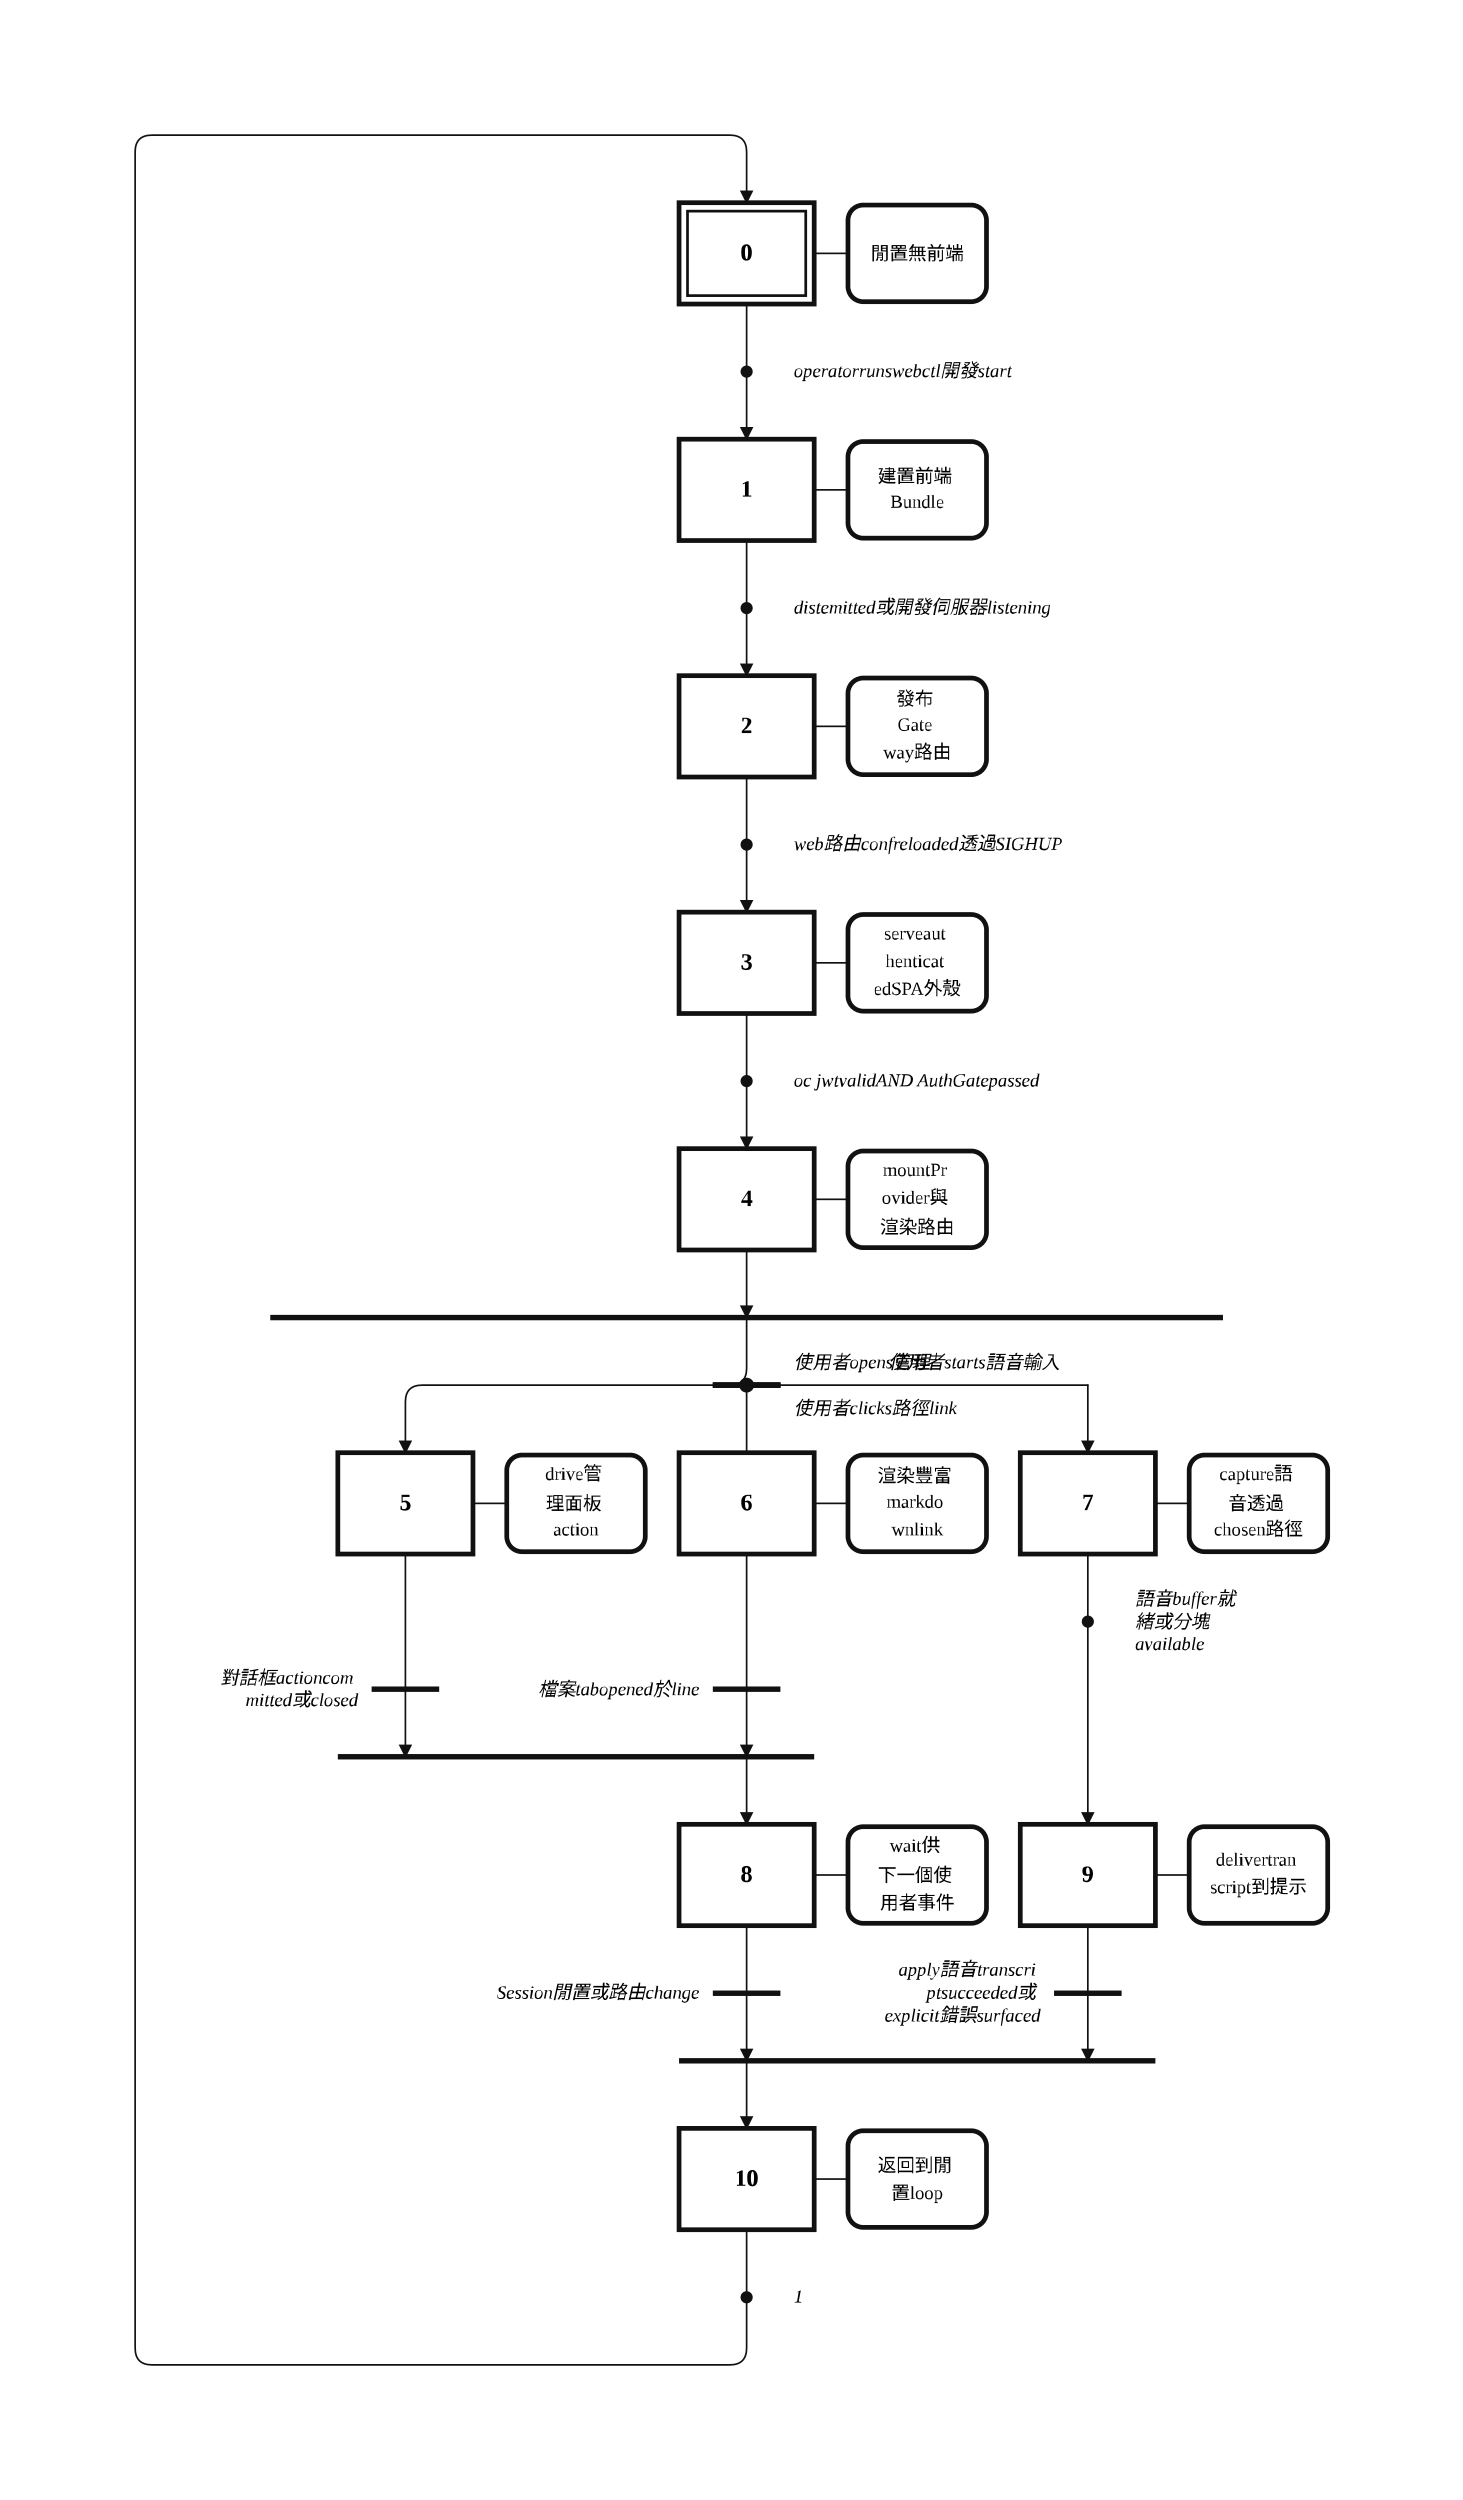
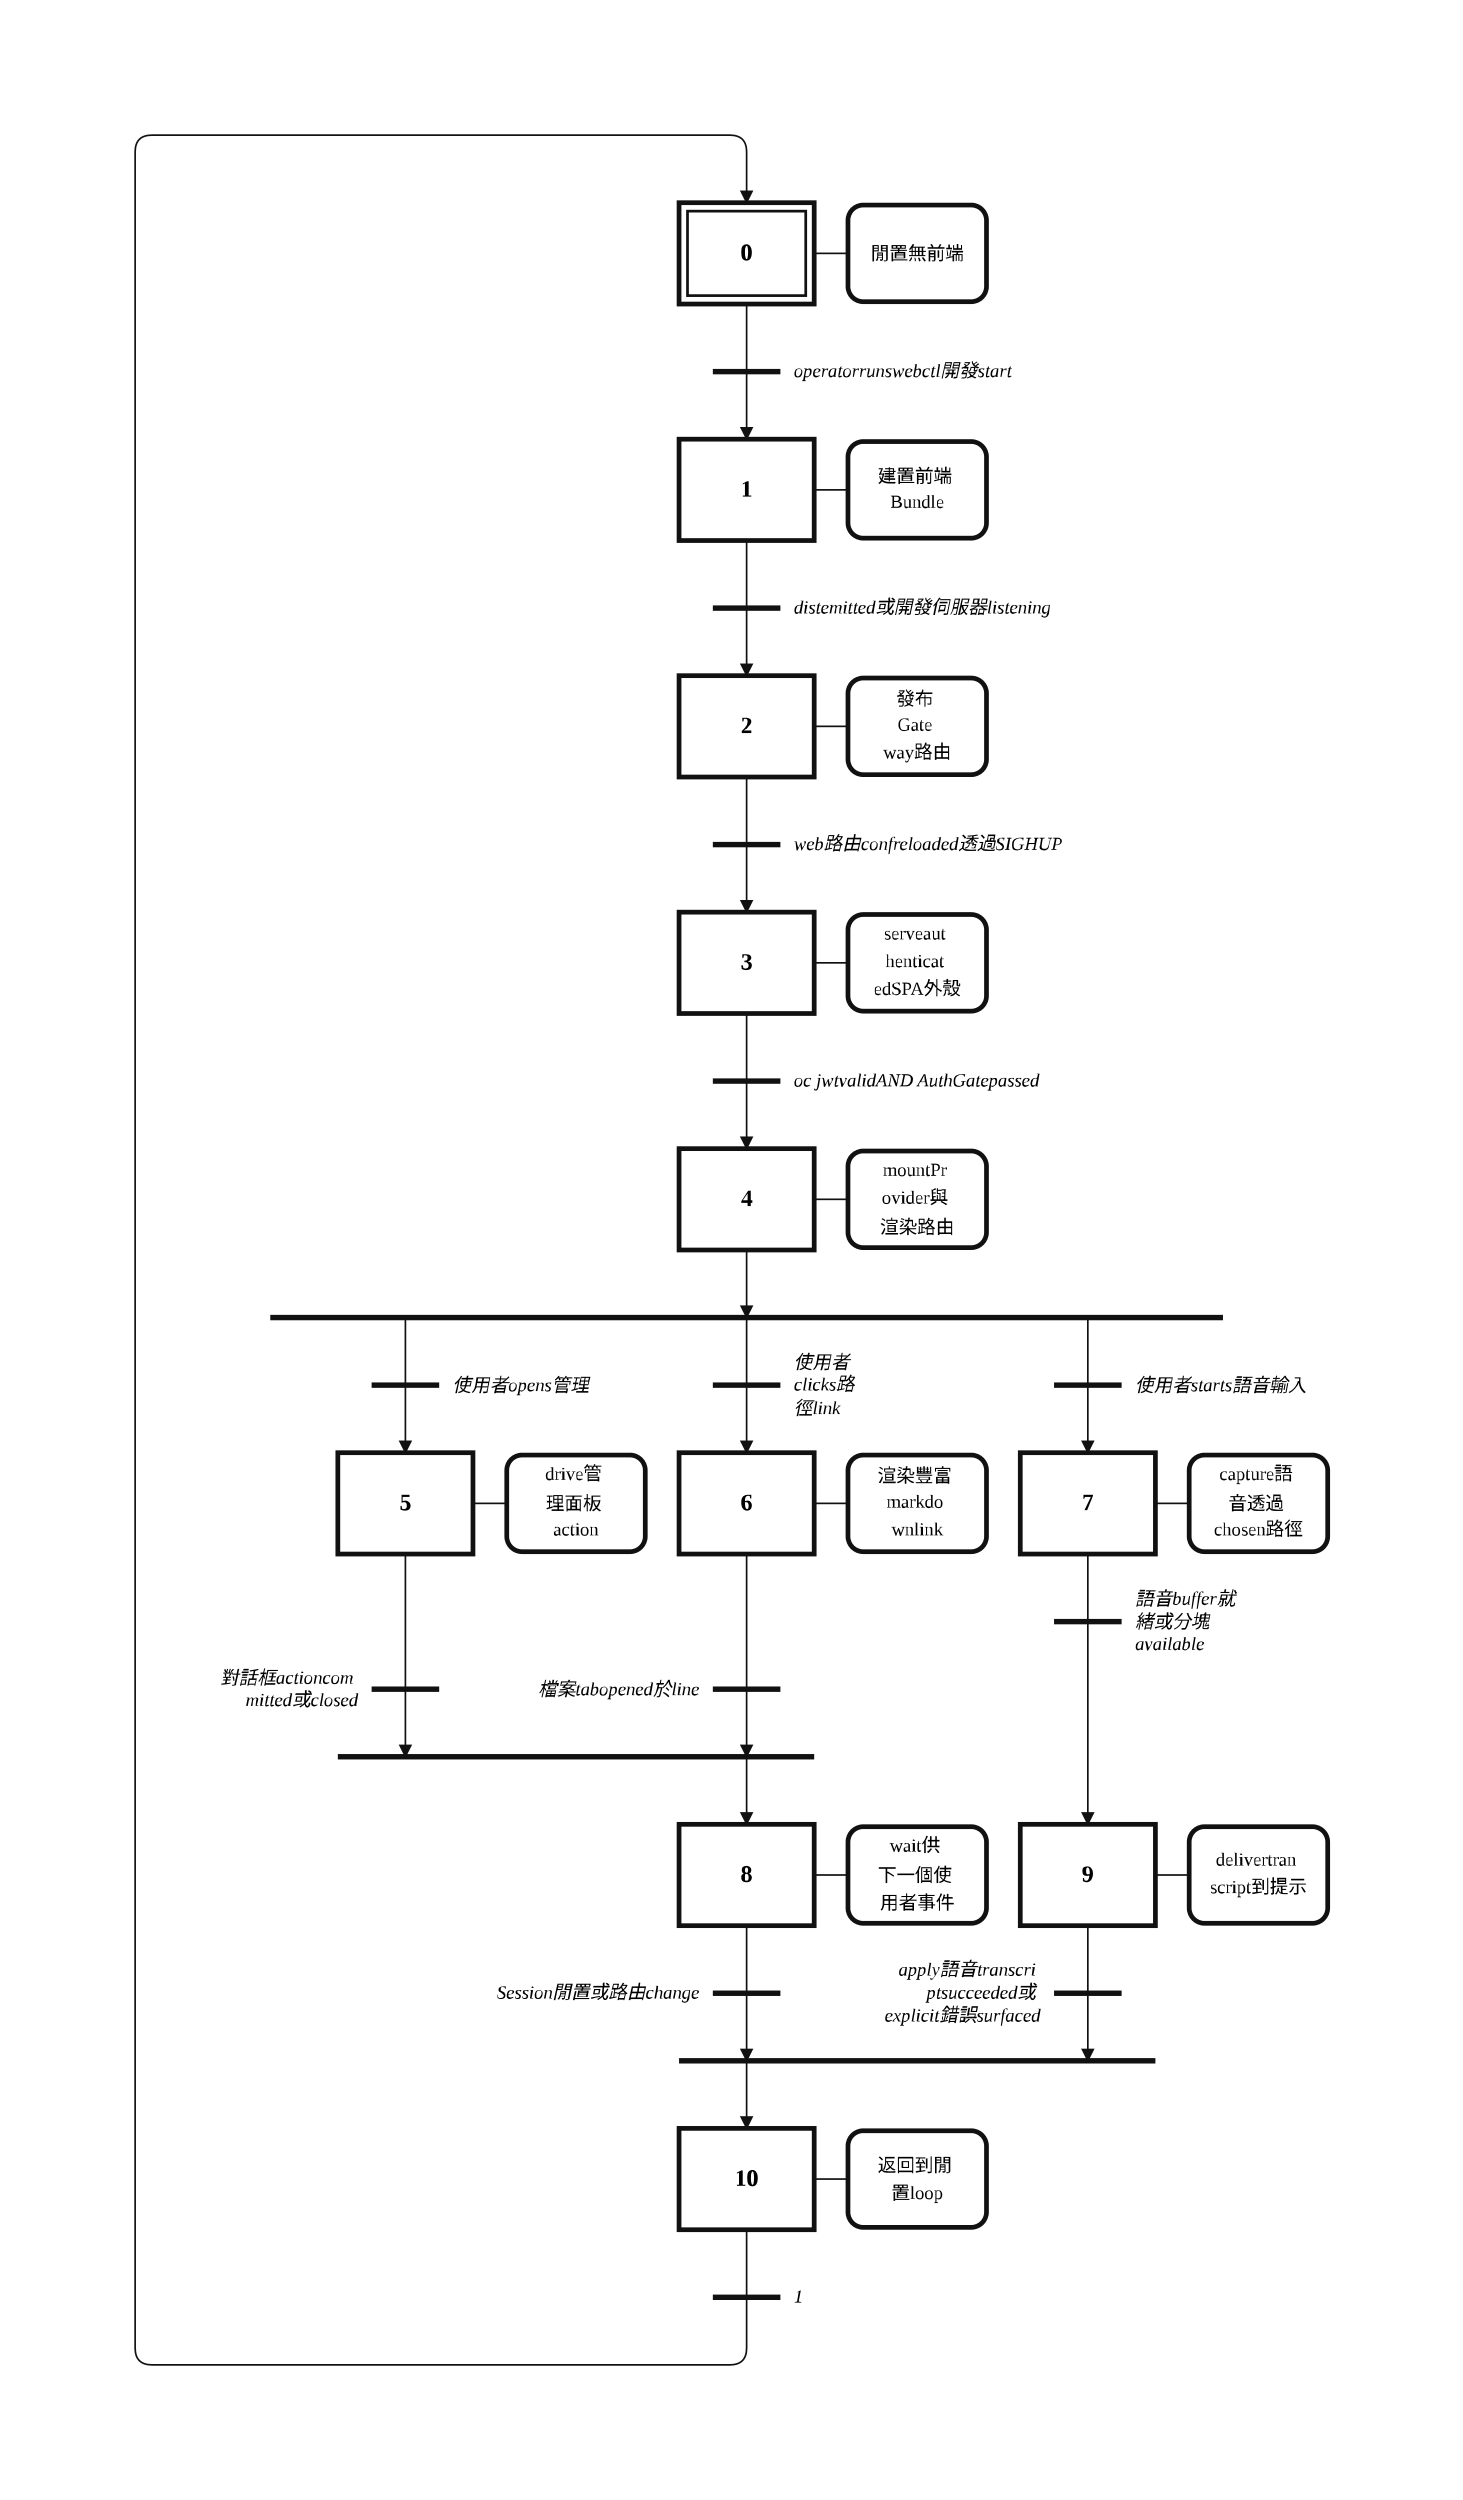
<svg xmlns="http://www.w3.org/2000/svg" width="866" height="1480" viewBox="-2.00 -2.00 43.30 74.00" role="img">
  <style>
.step{fill:#fff;stroke:#111;stroke-width:.14}.step-inner{fill:none;stroke:#111;stroke-width:.08}
.action{fill:#fff;stroke:#111;stroke-width:.14}.gate{stroke:#111;stroke-width:.16}
.edge{fill:none;stroke:#111;stroke-width:.05;stroke-linecap:round;stroke-linejoin:round}.edge-arrow{marker-end:url(#arrow)}
.flyover-mask{stroke:#fff;stroke-width:.12;stroke-linecap:round}
.flyover{fill:none;stroke:#111;stroke-width:.05;stroke-linecap:round}
.junction{fill:#111;stroke:#111;stroke-width:0}.branch-junction{fill:#fff;stroke:#111;stroke-width:.08}
.assoc{stroke:#111;stroke-width:.05}.label{font:bold .7px 'Times New Roman', 'BiauKai', 'DFKai-SB', serif;text-anchor:middle;dominant-baseline:middle}
.action-label{font:.55px 'Times New Roman', 'BiauKai', 'DFKai-SB', serif;text-anchor:middle;dominant-baseline:middle}.gate-label{font:italic .55px 'Times New Roman', 'BiauKai', 'DFKai-SB', serif;text-anchor:start;dominant-baseline:middle}.gate-label-left{font:italic .55px 'Times New Roman', 'BiauKai', 'DFKai-SB', serif;text-anchor:end;dominant-baseline:middle}
</style>
  <defs>
    <marker id="arrow" markerWidth="0.4" markerHeight="0.4" refX="0.36" refY="0.2" orient="auto" markerUnits="userSpaceOnUse">
      <path d="M 0 0 L 0.4 0.2 L 0 0.4 z" fill="#111" />
    </marker>
  </defs>
  <rect x="-2.00" y="-2.00" width="43.30" height="74.00" fill="white" />
  <path class="edge" d="M 20.10 7.00 L 20.10 9.00" />
  <path class="edge edge-arrow" d="M 20.10 9.00 L 20.10 11.00" />
  <path class="edge" d="M 20.10 14.00 L 20.10 16.00" />
  <path class="edge edge-arrow" d="M 20.10 16.00 L 20.10 18.00" />
  <path class="edge" d="M 20.10 21.00 L 20.10 23.00" />
  <path class="edge edge-arrow" d="M 20.10 23.00 L 20.10 25.00" />
  <path class="edge" d="M 20.10 28.00 L 20.10 30.00" />
  <path class="edge edge-arrow" d="M 20.10 30.00 L 20.10 32.00" />
  <path class="edge edge-arrow" d="M 20.10 35.00 L 20.10 37.00" />
-   <path class="edge edge-arrow" d="M 20.10 37.00 L 20.10 38.50 Q 20.10 39.00 19.60 39.00 L 10.50 39.00 Q 10.00 39.00 10.00 39.50 L 10.00 41.00" />
-   <path class="edge" d="M 20.10 39.00 L 20.10 41.00" />
-   <path class="edge" d="M 20.10 39.00 L 30.20 39.00" />
-   <path class="edge edge-arrow" d="M 30.20 39.00 L 30.20 41.00" />
+   <path class="edge edge-arrow" d="M 10.00 37.00 L 10.00 41.00" />
+   <path class="edge edge-arrow" d="M 20.10 37.00 L 20.10 41.00" />
+   <path class="edge edge-arrow" d="M 30.20 37.00 L 30.20 41.00" />
  <path class="edge edge-arrow" d="M 10.00 44.00 L 10.00 50.00" />
  <path class="edge edge-arrow" d="M 20.10 50.00 L 20.10 52.00" />
  <path class="edge edge-arrow" d="M 20.10 44.00 L 20.10 50.00" />
  <path class="edge" d="M 30.20 44.00 L 30.20 46.00" />
  <path class="edge edge-arrow" d="M 30.20 46.00 L 30.20 52.00" />
  <path class="edge edge-arrow" d="M 20.10 55.00 L 20.10 59.00" />
  <path class="edge edge-arrow" d="M 20.10 59.00 L 20.10 61.00" />
  <path class="edge edge-arrow" d="M 30.20 55.00 L 30.20 59.00" />
  <path class="edge" d="M 20.10 64.00 L 20.10 66.00" />
  <path class="edge edge-arrow" d="M 20.10 66.00 L 20.10 67.50 Q 20.10 68.00 19.60 68.00 L 2.50 68.00 Q 2.00 68.00 2.00 67.50 L 2.00 2.50 Q 2.00 2.00 2.50 2.00 L 19.60 2.00 Q 20.10 2.00 20.10 2.50 L 20.10 4.00" />
  <rect class="step" x="18.10" y="4.00" width="4.00" height="3.00" />
  <rect class="step-inner" x="18.35" y="4.25" width="3.50" height="2.50" />
  <text class="label" x="20.10" y="5.50">0</text>
  <rect class="step" x="18.10" y="11.00" width="4.00" height="3.00" />
  <text class="label" x="20.10" y="12.50">1</text>
  <rect class="step" x="18.10" y="18.00" width="4.00" height="3.00" />
  <text class="label" x="20.10" y="19.50">2</text>
  <rect class="step" x="18.10" y="25.00" width="4.00" height="3.00" />
  <text class="label" x="20.10" y="26.50">3</text>
  <rect class="step" x="18.10" y="32.00" width="4.00" height="3.00" />
  <text class="label" x="20.10" y="33.50">4</text>
  <rect class="step" x="8.00" y="41.00" width="4.00" height="3.00" />
  <text class="label" x="10.00" y="42.50">5</text>
  <rect class="step" x="18.10" y="41.00" width="4.00" height="3.00" />
  <text class="label" x="20.10" y="42.50">6</text>
  <rect class="step" x="28.20" y="41.00" width="4.00" height="3.00" />
  <text class="label" x="30.20" y="42.50">7</text>
  <rect class="step" x="18.10" y="52.00" width="4.00" height="3.00" />
  <text class="label" x="20.10" y="53.50">8</text>
  <rect class="step" x="28.20" y="52.00" width="4.00" height="3.00" />
  <text class="label" x="30.20" y="53.50">9</text>
  <rect class="step" x="18.10" y="61.00" width="4.00" height="3.00" />
  <text class="label" x="20.10" y="62.50">10</text>
  <line class="assoc" x1="22.10" y1="5.50" x2="23.10" y2="5.50" />
  <rect class="action" x="23.10" y="4.07" width="4.10" height="2.86" rx="0.45" ry="0.45" />
  <text class="action-label" x="25.15" y="5.50">
    <tspan x="25.15" dy="0">閒置無前端</tspan>
  </text>
  <line class="assoc" x1="22.10" y1="12.50" x2="23.10" y2="12.50" />
  <rect class="action" x="23.10" y="11.07" width="4.10" height="2.86" rx="0.45" ry="0.45" />
  <text class="action-label" x="25.15" y="12.09">
    <tspan x="25.15" dy="0">建置前端</tspan>
    <tspan x="25.15" dy="0.82">Bundle</tspan>
  </text>
  <line class="assoc" x1="22.10" y1="19.50" x2="23.10" y2="19.50" />
  <rect class="action" x="23.10" y="18.07" width="4.10" height="2.86" rx="0.45" ry="0.45" />
  <text class="action-label" x="25.15" y="18.68">
    <tspan x="25.15" dy="0">發布</tspan>
    <tspan x="25.15" dy="0.82">Gate</tspan>
    <tspan x="25.15" dy="0.82">way路由</tspan>
  </text>
  <line class="assoc" x1="22.10" y1="26.50" x2="23.10" y2="26.50" />
  <rect class="action" x="23.10" y="25.07" width="4.10" height="2.86" rx="0.45" ry="0.45" />
  <text class="action-label" x="25.15" y="25.68">
    <tspan x="25.15" dy="0">serveaut</tspan>
    <tspan x="25.15" dy="0.82">henticat</tspan>
    <tspan x="25.15" dy="0.82">edSPA外殼</tspan>
  </text>
  <line class="assoc" x1="22.10" y1="33.50" x2="23.10" y2="33.50" />
  <rect class="action" x="23.10" y="32.07" width="4.10" height="2.86" rx="0.45" ry="0.45" />
  <text class="action-label" x="25.15" y="32.68">
    <tspan x="25.15" dy="0">mountPr</tspan>
    <tspan x="25.15" dy="0.82">ovider與</tspan>
    <tspan x="25.15" dy="0.82">渲染路由</tspan>
  </text>
  <line class="assoc" x1="12.00" y1="42.50" x2="13.00" y2="42.50" />
  <rect class="action" x="13.00" y="41.07" width="4.10" height="2.86" rx="0.45" ry="0.45" />
  <text class="action-label" x="15.05" y="41.68">
    <tspan x="15.05" dy="0">drive管</tspan>
    <tspan x="15.05" dy="0.82">理面板</tspan>
    <tspan x="15.05" dy="0.82">action</tspan>
  </text>
  <line class="assoc" x1="22.10" y1="42.50" x2="23.10" y2="42.50" />
  <rect class="action" x="23.10" y="41.07" width="4.10" height="2.86" rx="0.45" ry="0.45" />
  <text class="action-label" x="25.15" y="41.68">
    <tspan x="25.15" dy="0">渲染豐富</tspan>
    <tspan x="25.15" dy="0.82">markdo</tspan>
    <tspan x="25.15" dy="0.82">wnlink</tspan>
  </text>
  <line class="assoc" x1="32.20" y1="42.50" x2="33.20" y2="42.50" />
  <rect class="action" x="33.20" y="41.07" width="4.10" height="2.86" rx="0.45" ry="0.45" />
  <text class="action-label" x="35.25" y="41.68">
    <tspan x="35.25" dy="0">capture語</tspan>
    <tspan x="35.25" dy="0.82">音透過</tspan>
    <tspan x="35.25" dy="0.82">chosen路徑</tspan>
  </text>
  <line class="assoc" x1="22.10" y1="53.50" x2="23.10" y2="53.50" />
  <rect class="action" x="23.10" y="52.07" width="4.10" height="2.86" rx="0.45" ry="0.45" />
  <text class="action-label" x="25.15" y="52.68">
    <tspan x="25.15" dy="0">wait供</tspan>
    <tspan x="25.15" dy="0.82">下一個使</tspan>
    <tspan x="25.15" dy="0.82">用者事件</tspan>
  </text>
  <line class="assoc" x1="32.20" y1="53.50" x2="33.20" y2="53.50" />
  <rect class="action" x="33.20" y="52.07" width="4.10" height="2.86" rx="0.45" ry="0.45" />
  <text class="action-label" x="35.25" y="53.09">
    <tspan x="35.25" dy="0">delivertran</tspan>
    <tspan x="35.25" dy="0.82">script到提示</tspan>
  </text>
  <line class="assoc" x1="22.10" y1="62.50" x2="23.10" y2="62.50" />
  <rect class="action" x="23.10" y="61.07" width="4.10" height="2.86" rx="0.45" ry="0.45" />
  <text class="action-label" x="25.15" y="62.09">
    <tspan x="25.15" dy="0">返回到閒</tspan>
    <tspan x="25.15" dy="0.82">置loop</tspan>
  </text>
-   <circle class="junction" cx="20.10" cy="9.00" r="0.18" />
+   <line class="gate" x1="19.10" y1="9.00" x2="21.10" y2="9.00" />
  <text class="gate-label" x="21.50" y="9.00">
    <tspan x="21.50" dy="0">operatorrunswebctl開發start</tspan>
  </text>
-   <circle class="junction" cx="20.10" cy="16.00" r="0.18" />
+   <line class="gate" x1="19.10" y1="16.00" x2="21.10" y2="16.00" />
  <text class="gate-label" x="21.50" y="16.00">
    <tspan x="21.50" dy="0">distemitted或開發伺服器listening</tspan>
  </text>
-   <circle class="junction" cx="20.10" cy="23.00" r="0.18" />
+   <line class="gate" x1="19.10" y1="23.00" x2="21.10" y2="23.00" />
  <text class="gate-label" x="21.50" y="23.00">
    <tspan x="21.50" dy="0">web路由confreloaded透過SIGHUP</tspan>
  </text>
-   <circle class="junction" cx="20.10" cy="30.00" r="0.18" />
+   <line class="gate" x1="19.10" y1="30.00" x2="21.10" y2="30.00" />
  <text class="gate-label" x="21.50" y="30.00">
    <tspan x="21.50" dy="0">oc jwtvalidAND AuthGatepassed</tspan>
  </text>
  <line class="gate" x1="6.00" y1="37.00" x2="34.20" y2="37.00" />
  <line class="gate" x1="8.00" y1="50.00" x2="22.10" y2="50.00" />
-   <circle class="junction" cx="30.20" cy="46.00" r="0.18" />
+   <line class="gate" x1="29.20" y1="46.00" x2="31.20" y2="46.00" />
  <text class="gate-label" x="31.60" y="45.32">
    <tspan x="31.60" dy="0">語音buffer就</tspan>
    <tspan x="31.60" dy="0.68">緒或分塊</tspan>
    <tspan x="31.60" dy="0.68">available</tspan>
  </text>
  <line class="gate" x1="18.10" y1="59.00" x2="32.20" y2="59.00" />
-   <circle class="junction" cx="20.10" cy="66.00" r="0.18" />
+   <line class="gate" x1="19.10" y1="66.00" x2="21.10" y2="66.00" />
  <text class="gate-label" x="21.50" y="66.00">
    <tspan x="21.50" dy="0">1</tspan>
  </text>
+   <line class="gate" x1="9.00" y1="39.00" x2="11.00" y2="39.00" />
+   <text class="gate-label" x="11.40" y="39.00">
+     <tspan x="11.40" dy="0">使用者opens管理</tspan>
+   </text>
  <line class="gate" x1="19.10" y1="39.00" x2="21.10" y2="39.00" />
  <text class="gate-label" x="21.50" y="38.32">
-     <tspan x="21.50" dy="0">使用者opens管理</tspan>
+     <tspan x="21.50" dy="0">使用者</tspan>
+     <tspan x="21.50" dy="0.68">clicks路</tspan>
+     <tspan x="21.50" dy="0.68">徑link</tspan>
  </text>
-   <line class="gate" x1="19.10" y1="39.00" x2="21.10" y2="39.00" />
-   <text class="gate-label" x="21.50" y="39.68">
-     <tspan x="21.50" dy="0">使用者clicks路徑link</tspan>
-   </text>
-   <line class="gate" x1="19.10" y1="39.00" x2="21.10" y2="39.00" />
-   <text class="gate-label" x="24.30" y="38.32">
-     <tspan x="24.30" dy="0">使用者starts語音輸入</tspan>
+   <line class="gate" x1="29.20" y1="39.00" x2="31.20" y2="39.00" />
+   <text class="gate-label" x="31.60" y="39.00">
+     <tspan x="31.60" dy="0">使用者starts語音輸入</tspan>
  </text>
  <line class="gate" x1="9.00" y1="48.00" x2="11.00" y2="48.00" />
  <text class="gate-label-left" x="8.60" y="47.66">
    <tspan x="8.60" dy="0">對話框actioncom</tspan>
    <tspan x="8.60" dy="0.68">mitted或closed</tspan>
  </text>
  <line class="gate" x1="19.10" y1="48.00" x2="21.10" y2="48.00" />
  <text class="gate-label-left" x="18.70" y="48.00">
    <tspan x="18.70" dy="0">檔案tabopened於line</tspan>
  </text>
  <line class="gate" x1="19.10" y1="57.00" x2="21.10" y2="57.00" />
  <text class="gate-label-left" x="18.70" y="57.00">
    <tspan x="18.70" dy="0">Session閒置或路由change</tspan>
  </text>
  <line class="gate" x1="29.20" y1="57.00" x2="31.20" y2="57.00" />
  <text class="gate-label-left" x="28.80" y="56.32">
    <tspan x="28.80" dy="0">apply語音transcri</tspan>
    <tspan x="28.80" dy="0.68">ptsucceeded或</tspan>
    <tspan x="28.80" dy="0.68">explicit錯誤surfaced</tspan>
  </text>
-   <circle class="junction" cx="20.10" cy="39.00" r="0.22" />
</svg>
